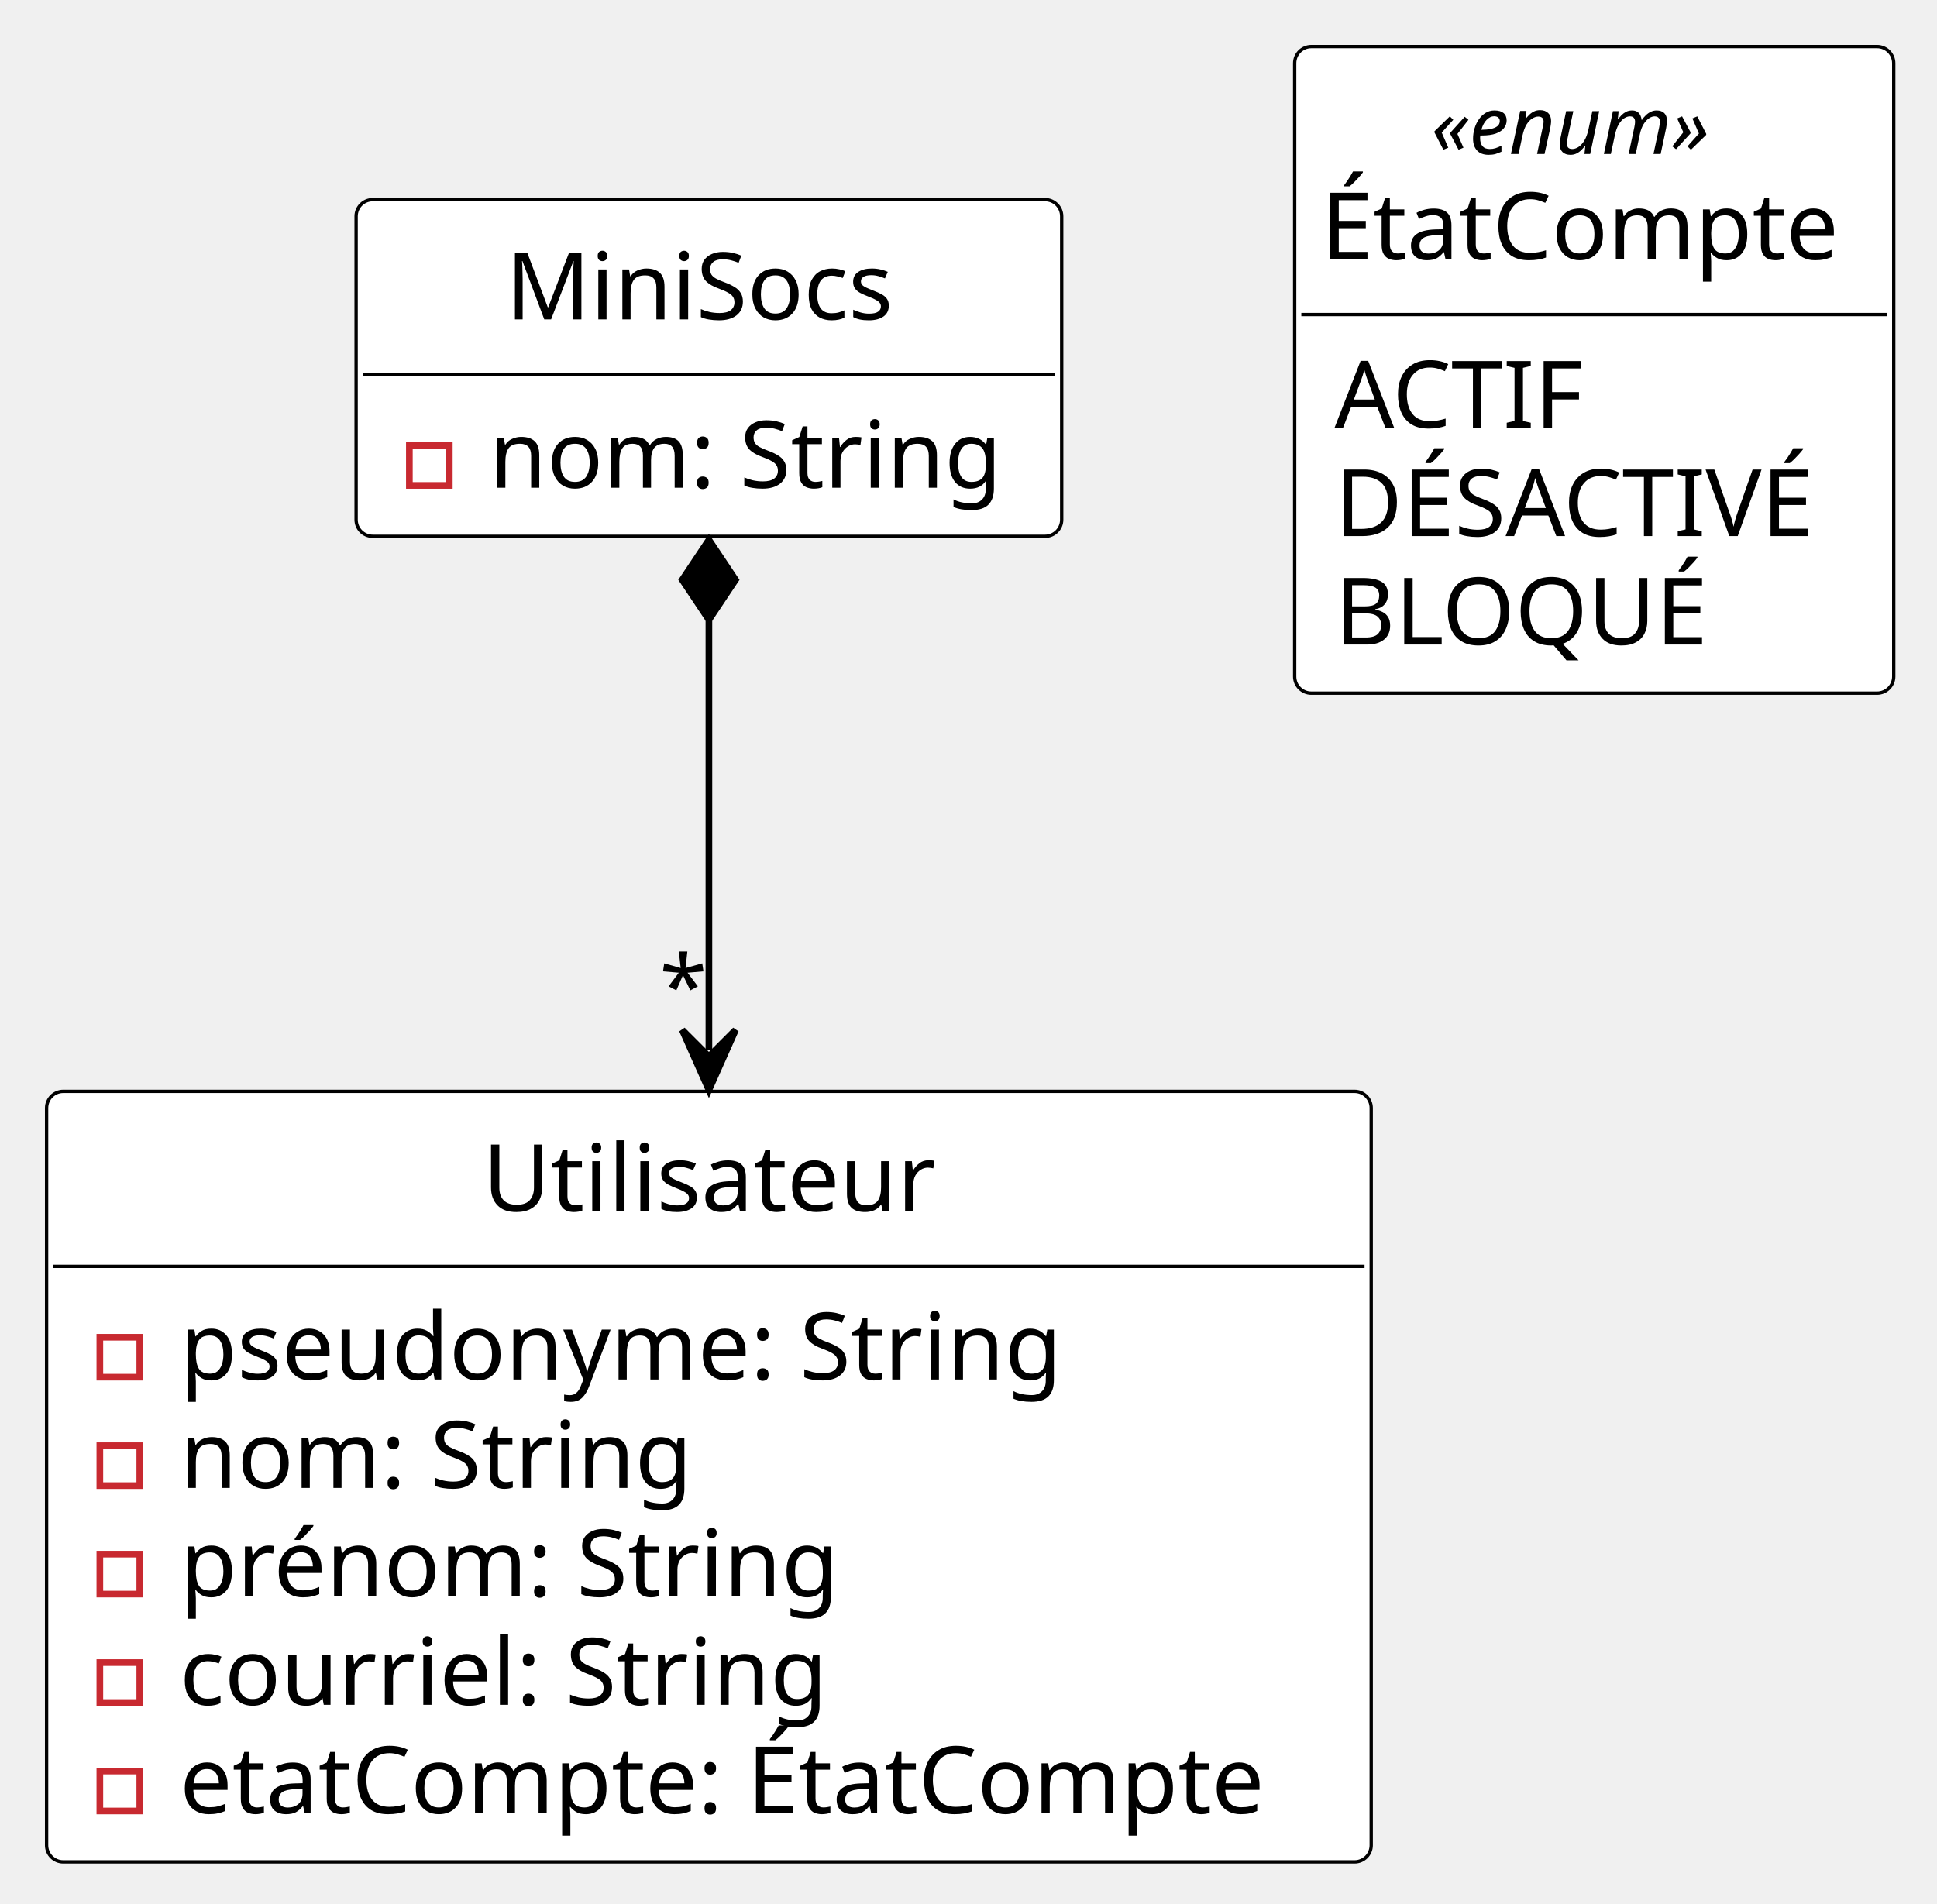
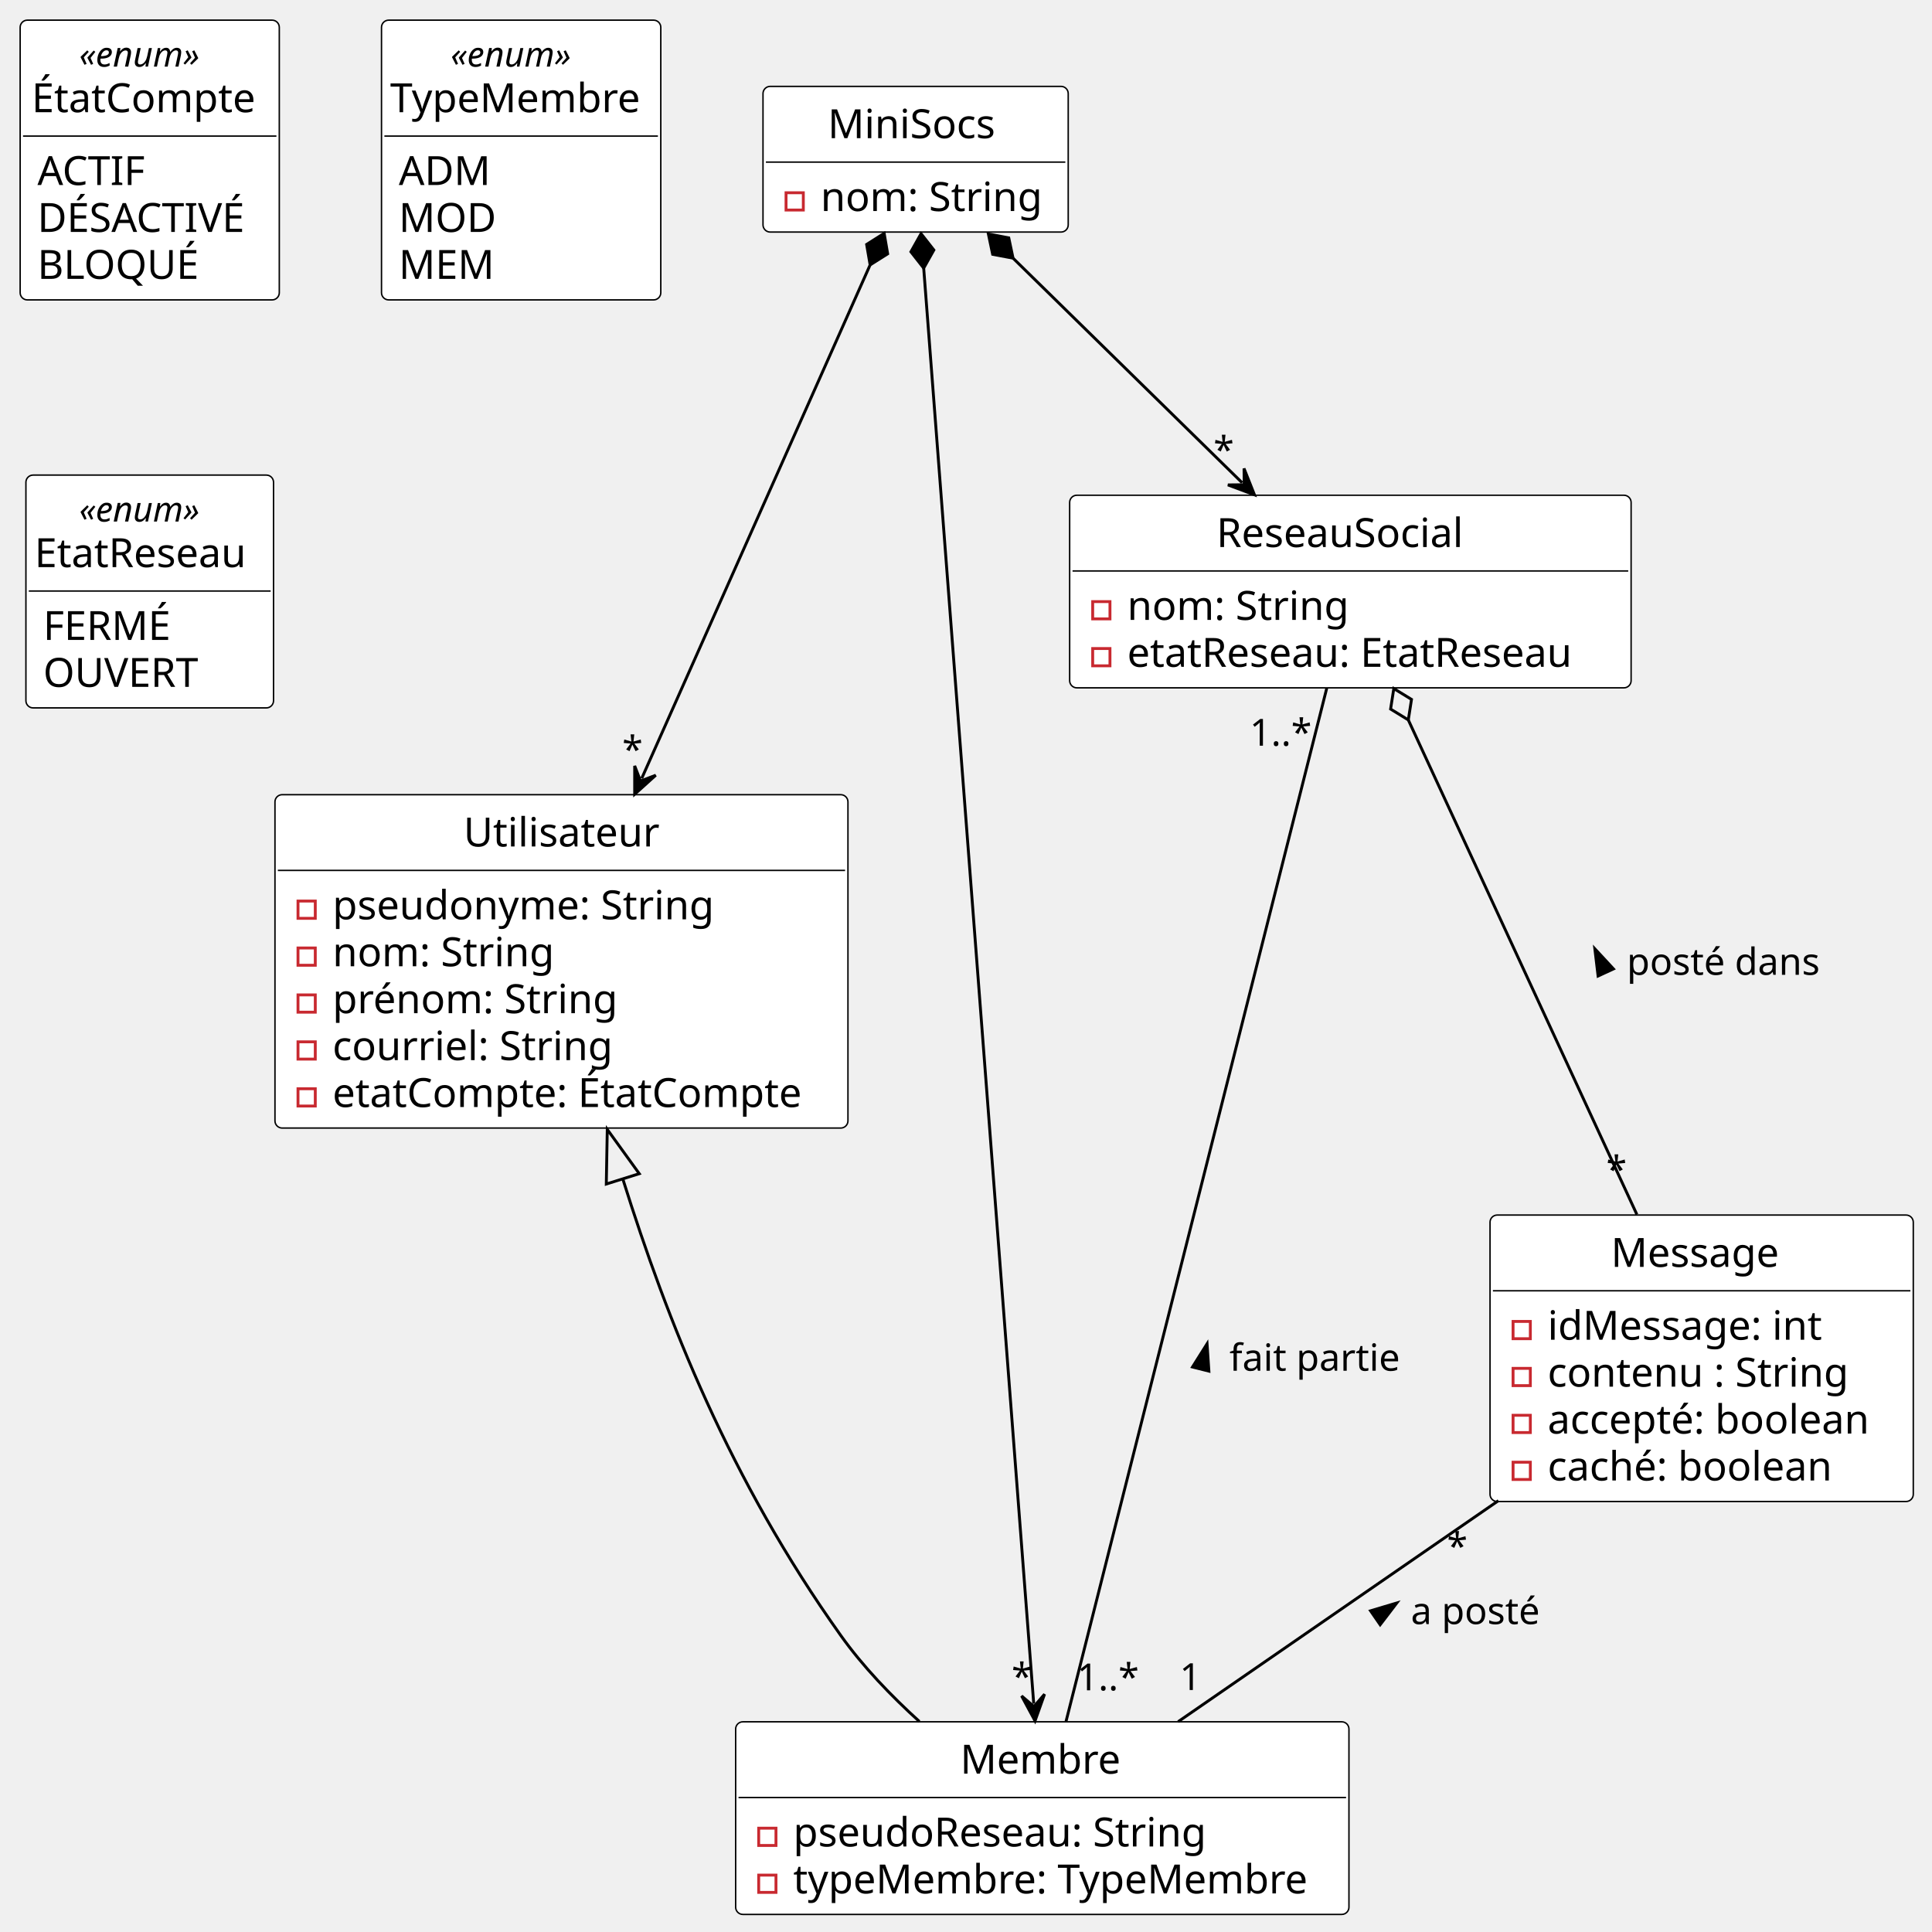
- <svg xmlns="http://www.w3.org/2000/svg" contentStyleType="text/css" height="286px" preserveAspectRatio="none" style="width:291px;height:286px;background:#FFFFFF;" version="1.1" viewBox="0 0 291 286" width="291px" zoomAndPan="magnify">
+ <svg xmlns="http://www.w3.org/2000/svg" contentStyleType="text/css" height="671px" preserveAspectRatio="none" style="width:671px;height:671px;background:#FFFFFF;" version="1.1" viewBox="0 0 671 671" width="671px" zoomAndPan="magnify">
  <defs />
  <g>
    <g id="elem_MiniSocs">
-       <rect codeLine="14" fill="#FFFFFF" height="50.594" id="MiniSocs" rx="2.5" ry="2.5" style="stroke:#000000;stroke-width:0.5;" width="106" x="53.5" y="30" />
-       <text fill="#000000" font-family="sans-serif" font-size="14" lengthAdjust="spacing" textLength="61" x="76" y="47.995">MiniSocs</text>
-       <line style="stroke:#000000;stroke-width:0.5;" x1="54.5" x2="158.5" y1="56.297" y2="56.297" />
-       <rect fill="none" height="6" style="stroke:#C82930;stroke-width:1.0;" width="6" x="61.5" y="66.945" />
-       <text fill="#000000" font-family="sans-serif" font-size="14" lengthAdjust="spacing" textLength="80" x="73.5" y="73.292">nom: String</text>
+       <rect codeLine="15" fill="#FFFFFF" height="50.594" id="MiniSocs" rx="2.5" ry="2.5" style="stroke:#000000;stroke-width:0.5;" width="106" x="265" y="30" />
+       <text fill="#000000" font-family="sans-serif" font-size="14" lengthAdjust="spacing" textLength="61" x="287.5" y="47.995">MiniSocs</text>
+       <line style="stroke:#000000;stroke-width:0.5;" x1="266" x2="370" y1="56.297" y2="56.297" />
+       <rect fill="none" height="6" style="stroke:#C82930;stroke-width:1.0;" width="6" x="273" y="66.945" />
+       <text fill="#000000" font-family="sans-serif" font-size="14" lengthAdjust="spacing" textLength="80" x="285" y="73.292">nom: String</text>
    </g>
    <g id="elem_Utilisateur">
-       <rect codeLine="17" fill="#FFFFFF" height="115.781" id="Utilisateur" rx="2.5" ry="2.5" style="stroke:#000000;stroke-width:0.5;" width="199" x="7" y="164" />
-       <text fill="#000000" font-family="sans-serif" font-size="14" lengthAdjust="spacing" textLength="68" x="72.5" y="181.995">Utilisateur</text>
-       <line style="stroke:#000000;stroke-width:0.5;" x1="8" x2="205" y1="190.297" y2="190.297" />
-       <rect fill="none" height="6" style="stroke:#C82930;stroke-width:1.0;" width="6" x="15" y="200.945" />
-       <text fill="#000000" font-family="sans-serif" font-size="14" lengthAdjust="spacing" textLength="140" x="27" y="207.292">pseudonyme: String</text>
-       <rect fill="none" height="6" style="stroke:#C82930;stroke-width:1.0;" width="6" x="15" y="217.242" />
-       <text fill="#000000" font-family="sans-serif" font-size="14" lengthAdjust="spacing" textLength="80" x="27" y="223.589">nom: String</text>
-       <rect fill="none" height="6" style="stroke:#C82930;stroke-width:1.0;" width="6" x="15" y="233.539" />
-       <text fill="#000000" font-family="sans-serif" font-size="14" lengthAdjust="spacing" textLength="103" x="27" y="239.886">prénom: String</text>
-       <rect fill="none" height="6" style="stroke:#C82930;stroke-width:1.0;" width="6" x="15" y="249.836" />
-       <text fill="#000000" font-family="sans-serif" font-size="14" lengthAdjust="spacing" textLength="100" x="27" y="256.183">courriel: String</text>
-       <rect fill="none" height="6" style="stroke:#C82930;stroke-width:1.0;" width="6" x="15" y="266.133" />
-       <text fill="#000000" font-family="sans-serif" font-size="14" lengthAdjust="spacing" textLength="173" x="27" y="272.479">etatCompte: ÉtatCompte</text>
+       <rect codeLine="18" fill="#FFFFFF" height="115.781" id="Utilisateur" rx="2.5" ry="2.5" style="stroke:#000000;stroke-width:0.5;" width="199" x="95.5" y="276" />
+       <text fill="#000000" font-family="sans-serif" font-size="14" lengthAdjust="spacing" textLength="68" x="161" y="293.995">Utilisateur</text>
+       <line style="stroke:#000000;stroke-width:0.5;" x1="96.5" x2="293.5" y1="302.297" y2="302.297" />
+       <rect fill="none" height="6" style="stroke:#C82930;stroke-width:1.0;" width="6" x="103.5" y="312.945" />
+       <text fill="#000000" font-family="sans-serif" font-size="14" lengthAdjust="spacing" textLength="140" x="115.5" y="319.292">pseudonyme: String</text>
+       <rect fill="none" height="6" style="stroke:#C82930;stroke-width:1.0;" width="6" x="103.5" y="329.242" />
+       <text fill="#000000" font-family="sans-serif" font-size="14" lengthAdjust="spacing" textLength="80" x="115.5" y="335.589">nom: String</text>
+       <rect fill="none" height="6" style="stroke:#C82930;stroke-width:1.0;" width="6" x="103.5" y="345.539" />
+       <text fill="#000000" font-family="sans-serif" font-size="14" lengthAdjust="spacing" textLength="103" x="115.5" y="351.886">prénom: String</text>
+       <rect fill="none" height="6" style="stroke:#C82930;stroke-width:1.0;" width="6" x="103.5" y="361.836" />
+       <text fill="#000000" font-family="sans-serif" font-size="14" lengthAdjust="spacing" textLength="100" x="115.5" y="368.183">courriel: String</text>
+       <rect fill="none" height="6" style="stroke:#C82930;stroke-width:1.0;" width="6" x="103.5" y="378.133" />
+       <text fill="#000000" font-family="sans-serif" font-size="14" lengthAdjust="spacing" textLength="173" x="115.5" y="384.479">etatCompte: ÉtatCompte</text>
    </g>
    <g id="elem_ÉtatCompte">
-       <rect codeLine="24" fill="#FFFFFF" height="97.156" id="ÉtatCompte" rx="2.5" ry="2.5" style="stroke:#000000;stroke-width:0.5;" width="90" x="194.5" y="7" />
-       <text fill="#000000" font-family="sans-serif" font-size="12" font-style="italic" lengthAdjust="spacing" textLength="49" x="215" y="23.139">«enum»</text>
-       <text fill="#000000" font-family="sans-serif" font-size="14" lengthAdjust="spacing" textLength="82" x="198.5" y="38.964">ÉtatCompte</text>
-       <line style="stroke:#000000;stroke-width:0.5;" x1="195.5" x2="283.5" y1="47.266" y2="47.266" />
-       <text fill="#000000" font-family="sans-serif" font-size="14" lengthAdjust="spacing" textLength="39" x="200.5" y="64.261">ACTIF</text>
-       <text fill="#000000" font-family="sans-serif" font-size="14" lengthAdjust="spacing" textLength="78" x="200.5" y="80.558">DÉSACTIVÉ</text>
-       <text fill="#000000" font-family="sans-serif" font-size="14" lengthAdjust="spacing" textLength="58" x="200.5" y="96.855">BLOQUÉ</text>
+       <rect codeLine="25" fill="#FFFFFF" height="97.156" id="ÉtatCompte" rx="2.5" ry="2.5" style="stroke:#000000;stroke-width:0.5;" width="90" x="7" y="7" />
+       <text fill="#000000" font-family="sans-serif" font-size="12" font-style="italic" lengthAdjust="spacing" textLength="49" x="27.5" y="23.139">«enum»</text>
+       <text fill="#000000" font-family="sans-serif" font-size="14" lengthAdjust="spacing" textLength="82" x="11" y="38.964">ÉtatCompte</text>
+       <line style="stroke:#000000;stroke-width:0.5;" x1="8" x2="96" y1="47.266" y2="47.266" />
+       <text fill="#000000" font-family="sans-serif" font-size="14" lengthAdjust="spacing" textLength="39" x="13" y="64.261">ACTIF</text>
+       <text fill="#000000" font-family="sans-serif" font-size="14" lengthAdjust="spacing" textLength="78" x="13" y="80.558">DÉSACTIVÉ</text>
+       <text fill="#000000" font-family="sans-serif" font-size="14" lengthAdjust="spacing" textLength="58" x="13" y="96.855">BLOQUÉ</text>
+     </g>
+     <g id="elem_Membre">
+       <rect codeLine="30" fill="#FFFFFF" height="66.891" id="Membre" rx="2.5" ry="2.5" style="stroke:#000000;stroke-width:0.5;" width="213" x="255.5" y="598" />
+       <text fill="#000000" font-family="sans-serif" font-size="14" lengthAdjust="spacing" textLength="57" x="333.5" y="615.995">Membre</text>
+       <line style="stroke:#000000;stroke-width:0.5;" x1="256.5" x2="467.5" y1="624.297" y2="624.297" />
+       <rect fill="none" height="6" style="stroke:#C82930;stroke-width:1.0;" width="6" x="263.5" y="634.945" />
+       <text fill="#000000" font-family="sans-serif" font-size="14" lengthAdjust="spacing" textLength="155" x="275.5" y="641.292">pseudoReseau: String</text>
+       <rect fill="none" height="6" style="stroke:#C82930;stroke-width:1.0;" width="6" x="263.5" y="651.242" />
+       <text fill="#000000" font-family="sans-serif" font-size="14" lengthAdjust="spacing" textLength="187" x="275.5" y="657.589">typeMembre: TypeMembre</text>
+     </g>
+     <g id="elem_TypeMembre">
+       <rect codeLine="34" fill="#FFFFFF" height="97.156" id="TypeMembre" rx="2.5" ry="2.5" style="stroke:#000000;stroke-width:0.5;" width="97" x="132.5" y="7" />
+       <text fill="#000000" font-family="sans-serif" font-size="12" font-style="italic" lengthAdjust="spacing" textLength="49" x="156.5" y="23.139">«enum»</text>
+       <text fill="#000000" font-family="sans-serif" font-size="14" lengthAdjust="spacing" textLength="91" x="135.5" y="38.964">TypeMembre</text>
+       <line style="stroke:#000000;stroke-width:0.5;" x1="133.5" x2="228.5" y1="47.266" y2="47.266" />
+       <text fill="#000000" font-family="sans-serif" font-size="14" lengthAdjust="spacing" textLength="32" x="138.5" y="64.261">ADM</text>
+       <text fill="#000000" font-family="sans-serif" font-size="14" lengthAdjust="spacing" textLength="34" x="138.5" y="80.558">MOD</text>
+       <text fill="#000000" font-family="sans-serif" font-size="14" lengthAdjust="spacing" textLength="33" x="138.5" y="96.855">MEM</text>
+     </g>
+     <g id="elem_ReseauSocial">
+       <rect codeLine="39" fill="#FFFFFF" height="66.891" id="ReseauSocial" rx="2.5" ry="2.5" style="stroke:#000000;stroke-width:0.5;" width="195" x="371.5" y="172" />
+       <text fill="#000000" font-family="sans-serif" font-size="14" lengthAdjust="spacing" textLength="93" x="422.5" y="189.995">ReseauSocial</text>
+       <line style="stroke:#000000;stroke-width:0.5;" x1="372.5" x2="565.5" y1="198.297" y2="198.297" />
+       <rect fill="none" height="6" style="stroke:#C82930;stroke-width:1.0;" width="6" x="379.5" y="208.945" />
+       <text fill="#000000" font-family="sans-serif" font-size="14" lengthAdjust="spacing" textLength="80" x="391.5" y="215.292">nom: String</text>
+       <rect fill="none" height="6" style="stroke:#C82930;stroke-width:1.0;" width="6" x="379.5" y="225.242" />
+       <text fill="#000000" font-family="sans-serif" font-size="14" lengthAdjust="spacing" textLength="169" x="391.5" y="231.589">etatReseau: EtatReseau</text>
+     </g>
+     <g id="elem_EtatReseau">
+       <rect codeLine="43" fill="#FFFFFF" height="80.859" id="EtatReseau" rx="2.5" ry="2.5" style="stroke:#000000;stroke-width:0.5;" width="86" x="9" y="165" />
+       <text fill="#000000" font-family="sans-serif" font-size="12" font-style="italic" lengthAdjust="spacing" textLength="49" x="27.5" y="181.139">«enum»</text>
+       <text fill="#000000" font-family="sans-serif" font-size="14" lengthAdjust="spacing" textLength="80" x="12" y="196.964">EtatReseau</text>
+       <line style="stroke:#000000;stroke-width:0.5;" x1="10" x2="94" y1="205.266" y2="205.266" />
+       <text fill="#000000" font-family="sans-serif" font-size="14" lengthAdjust="spacing" textLength="48" x="15" y="222.261">FERMÉ</text>
+       <text fill="#000000" font-family="sans-serif" font-size="14" lengthAdjust="spacing" textLength="58" x="15" y="238.558">OUVERT</text>
+     </g>
+     <g id="elem_Message">
+       <rect codeLine="47" fill="#FFFFFF" height="99.484" id="Message" rx="2.5" ry="2.5" style="stroke:#000000;stroke-width:0.5;" width="147" x="517.5" y="422" />
+       <text fill="#000000" font-family="sans-serif" font-size="14" lengthAdjust="spacing" textLength="63" x="559.5" y="439.995">Message</text>
+       <line style="stroke:#000000;stroke-width:0.5;" x1="518.5" x2="663.5" y1="448.297" y2="448.297" />
+       <rect fill="none" height="6" style="stroke:#C82930;stroke-width:1.0;" width="6" x="525.5" y="458.945" />
+       <text fill="#000000" font-family="sans-serif" font-size="14" lengthAdjust="spacing" textLength="101" x="537.5" y="465.292">idMessage: int</text>
+       <rect fill="none" height="6" style="stroke:#C82930;stroke-width:1.0;" width="6" x="525.5" y="475.242" />
+       <text fill="#000000" font-family="sans-serif" font-size="14" lengthAdjust="spacing" textLength="111" x="537.5" y="481.589">contenu : String</text>
+       <rect fill="none" height="6" style="stroke:#C82930;stroke-width:1.0;" width="6" x="525.5" y="491.539" />
+       <text fill="#000000" font-family="sans-serif" font-size="14" lengthAdjust="spacing" textLength="121" x="537.5" y="497.886">accepté: boolean</text>
+       <rect fill="none" height="6" style="stroke:#C82930;stroke-width:1.0;" width="6" x="525.5" y="507.836" />
+       <text fill="#000000" font-family="sans-serif" font-size="14" lengthAdjust="spacing" textLength="107" x="537.5" y="514.183">caché: boolean</text>
    </g>
    <g id="link_MiniSocs_Utilisateur">
-       <path codeLine="31" d="M106.5,93.13 C106.5,114.91 106.5,129.52 106.5,157.78 " fill="none" id="MiniSocs-Utilisateur" style="stroke:#000000;stroke-width:1.0;" />
-       <polygon fill="#000000" points="106.5,81.13,102.5,87.13,106.5,93.13,110.5,87.13,106.5,81.13" style="stroke:#000000;stroke-width:1.0;" />
-       <polygon fill="#000000" points="106.5,163.78,110.5,154.78,106.5,158.78,102.5,154.78,106.5,163.78" style="stroke:#000000;stroke-width:1.0;" />
-       <text fill="#000000" font-family="sans-serif" font-size="13" lengthAdjust="spacing" textLength="7" x="99.073" y="152.859">*</text>
+       <path codeLine="55" d="M302.203,92.004 C282.893,135.414 249.538,210.398 222.868,270.358 " fill="none" id="MiniSocs-Utilisateur" style="stroke:#000000;stroke-width:1.0;" />
+       <polygon fill="#000000" points="307.08,81.04,300.987,84.896,302.203,92.004,308.296,88.148,307.08,81.04" style="stroke:#000000;stroke-width:1.0;" />
+       <polygon fill="#000000" points="220.43,275.84,227.742,269.242,222.462,271.272,220.433,265.991,220.43,275.84" style="stroke:#000000;stroke-width:1.0;" />
+       <text fill="#000000" font-family="sans-serif" font-size="13" lengthAdjust="spacing" textLength="7" x="216.103" y="264.926">*</text>
+     </g>
+     <g id="link_MiniSocs_Membre">
+       <path codeLine="56" d="M320.807,93.125 C327.827,184.755 351.052,487.688 359.022,591.697 " fill="none" id="MiniSocs-Membre" style="stroke:#000000;stroke-width:1.0;" />
+       <polygon fill="#000000" points="319.89,81.16,316.36,87.448,320.807,93.125,324.337,86.837,319.89,81.16" style="stroke:#000000;stroke-width:1.0;" />
+       <polygon fill="#000000" points="359.48,597.68,362.781,588.401,359.098,592.695,354.804,589.012,359.48,597.68" style="stroke:#000000;stroke-width:1.0;" />
+       <text fill="#000000" font-family="sans-serif" font-size="13" lengthAdjust="spacing" textLength="7" x="351.332" y="586.893">*</text>
+     </g>
+     <g id="link_MiniSocs_ReseauSocial">
+       <path codeLine="57" d="M351.841,89.669 C377.201,114.519 403.536,140.329 431.406,167.659 " fill="none" id="MiniSocs-ReseauSocial" style="stroke:#000000;stroke-width:1.0;" />
+       <polygon fill="#000000" points="343.27,81.27,344.756,88.326,351.841,89.669,350.355,82.612,343.27,81.27" style="stroke:#000000;stroke-width:1.0;" />
+       <polygon fill="#000000" points="435.69,171.86,432.065,162.703,432.12,168.359,426.464,168.415,435.69,171.86" style="stroke:#000000;stroke-width:1.0;" />
+       <text fill="#000000" font-family="sans-serif" font-size="13" lengthAdjust="spacing" textLength="7" x="421.443" y="160.851">*</text>
+     </g>
+     <g id="link_Utilisateur_Membre">
+       <path codeLine="58" d="M216.297,409.425 C231.827,458.935 253.4,513.73 292,568 C299.65,578.75 309.46,588.96 319.31,597.89 " fill="none" id="Utilisateur-backto-Membre" style="stroke:#000000;stroke-width:1.0;" />
+       <polygon fill="none" points="210.91,392.25,210.572,411.221,222.022,407.629,210.91,392.25" style="stroke:#000000;stroke-width:1.0;" />
+     </g>
+     <g id="link_ReseauSocial_Membre">
+       <path codeLine="59" d="M460.78,239.07 C440.86,317.99 390.19,518.78 370.25,597.82 " fill="none" id="ReseauSocial-Membre" style="stroke:#000000;stroke-width:1.0;" />
+       <polygon fill="#000000" points="419.223,466.718,414.161,474.769,419.86,476.208,419.223,466.718" style="stroke:#000000;stroke-width:1.0;" />
+       <text fill="#000000" font-family="sans-serif" font-size="13" lengthAdjust="spacing" textLength="61" x="427" y="476.067">fait partie</text>
+       <text fill="#000000" font-family="sans-serif" font-size="13" lengthAdjust="spacing" textLength="23" x="434.021" y="258.989">1..*</text>
+       <text fill="#000000" font-family="sans-serif" font-size="13" lengthAdjust="spacing" textLength="23" x="374.015" y="587.06">1..*</text>
+     </g>
+     <g id="link_Message_Membre">
+       <path codeLine="60" d="M520.42,521.19 C484.28,546.13 441.26,575.81 409.18,597.95 " fill="none" id="Message-Membre" style="stroke:#000000;stroke-width:1.0;" />
+       <polygon fill="#000000" points="485.115,556.727,476.002,559.445,479.34,564.283,485.115,556.727" style="stroke:#000000;stroke-width:1.0;" />
+       <text fill="#000000" font-family="sans-serif" font-size="13" lengthAdjust="spacing" textLength="48" x="490" y="564.067">a posté</text>
+       <text fill="#000000" font-family="sans-serif" font-size="13" lengthAdjust="spacing" textLength="7" x="502.539" y="541.631">*</text>
+       <text fill="#000000" font-family="sans-serif" font-size="13" lengthAdjust="spacing" textLength="8" x="409.681" y="586.959">1</text>
+     </g>
+     <g id="link_ReseauSocial_Message">
+       <path codeLine="61" d="M489.115,250.033 C510.285,295.833 543.92,368.62 568.5,421.8 " fill="none" id="ReseauSocial-backto-Message" style="stroke:#000000;stroke-width:1.0;" />
+       <polygon fill="none" points="484.08,239.14,482.967,246.265,489.115,250.033,490.228,242.908,484.08,239.14" style="stroke:#000000;stroke-width:1.0;" />
+       <polygon fill="#000000" points="553.902,329.528,555.029,338.971,560.365,336.505,553.902,329.528" style="stroke:#000000;stroke-width:1.0;" />
+       <text fill="#000000" font-family="sans-serif" font-size="13" lengthAdjust="spacing" textLength="71" x="565" y="338.567">posté dans</text>
+       <text fill="#000000" font-family="sans-serif" font-size="13" lengthAdjust="spacing" textLength="7" x="557.844" y="410.798">*</text>
    </g>
  </g>
</svg>
